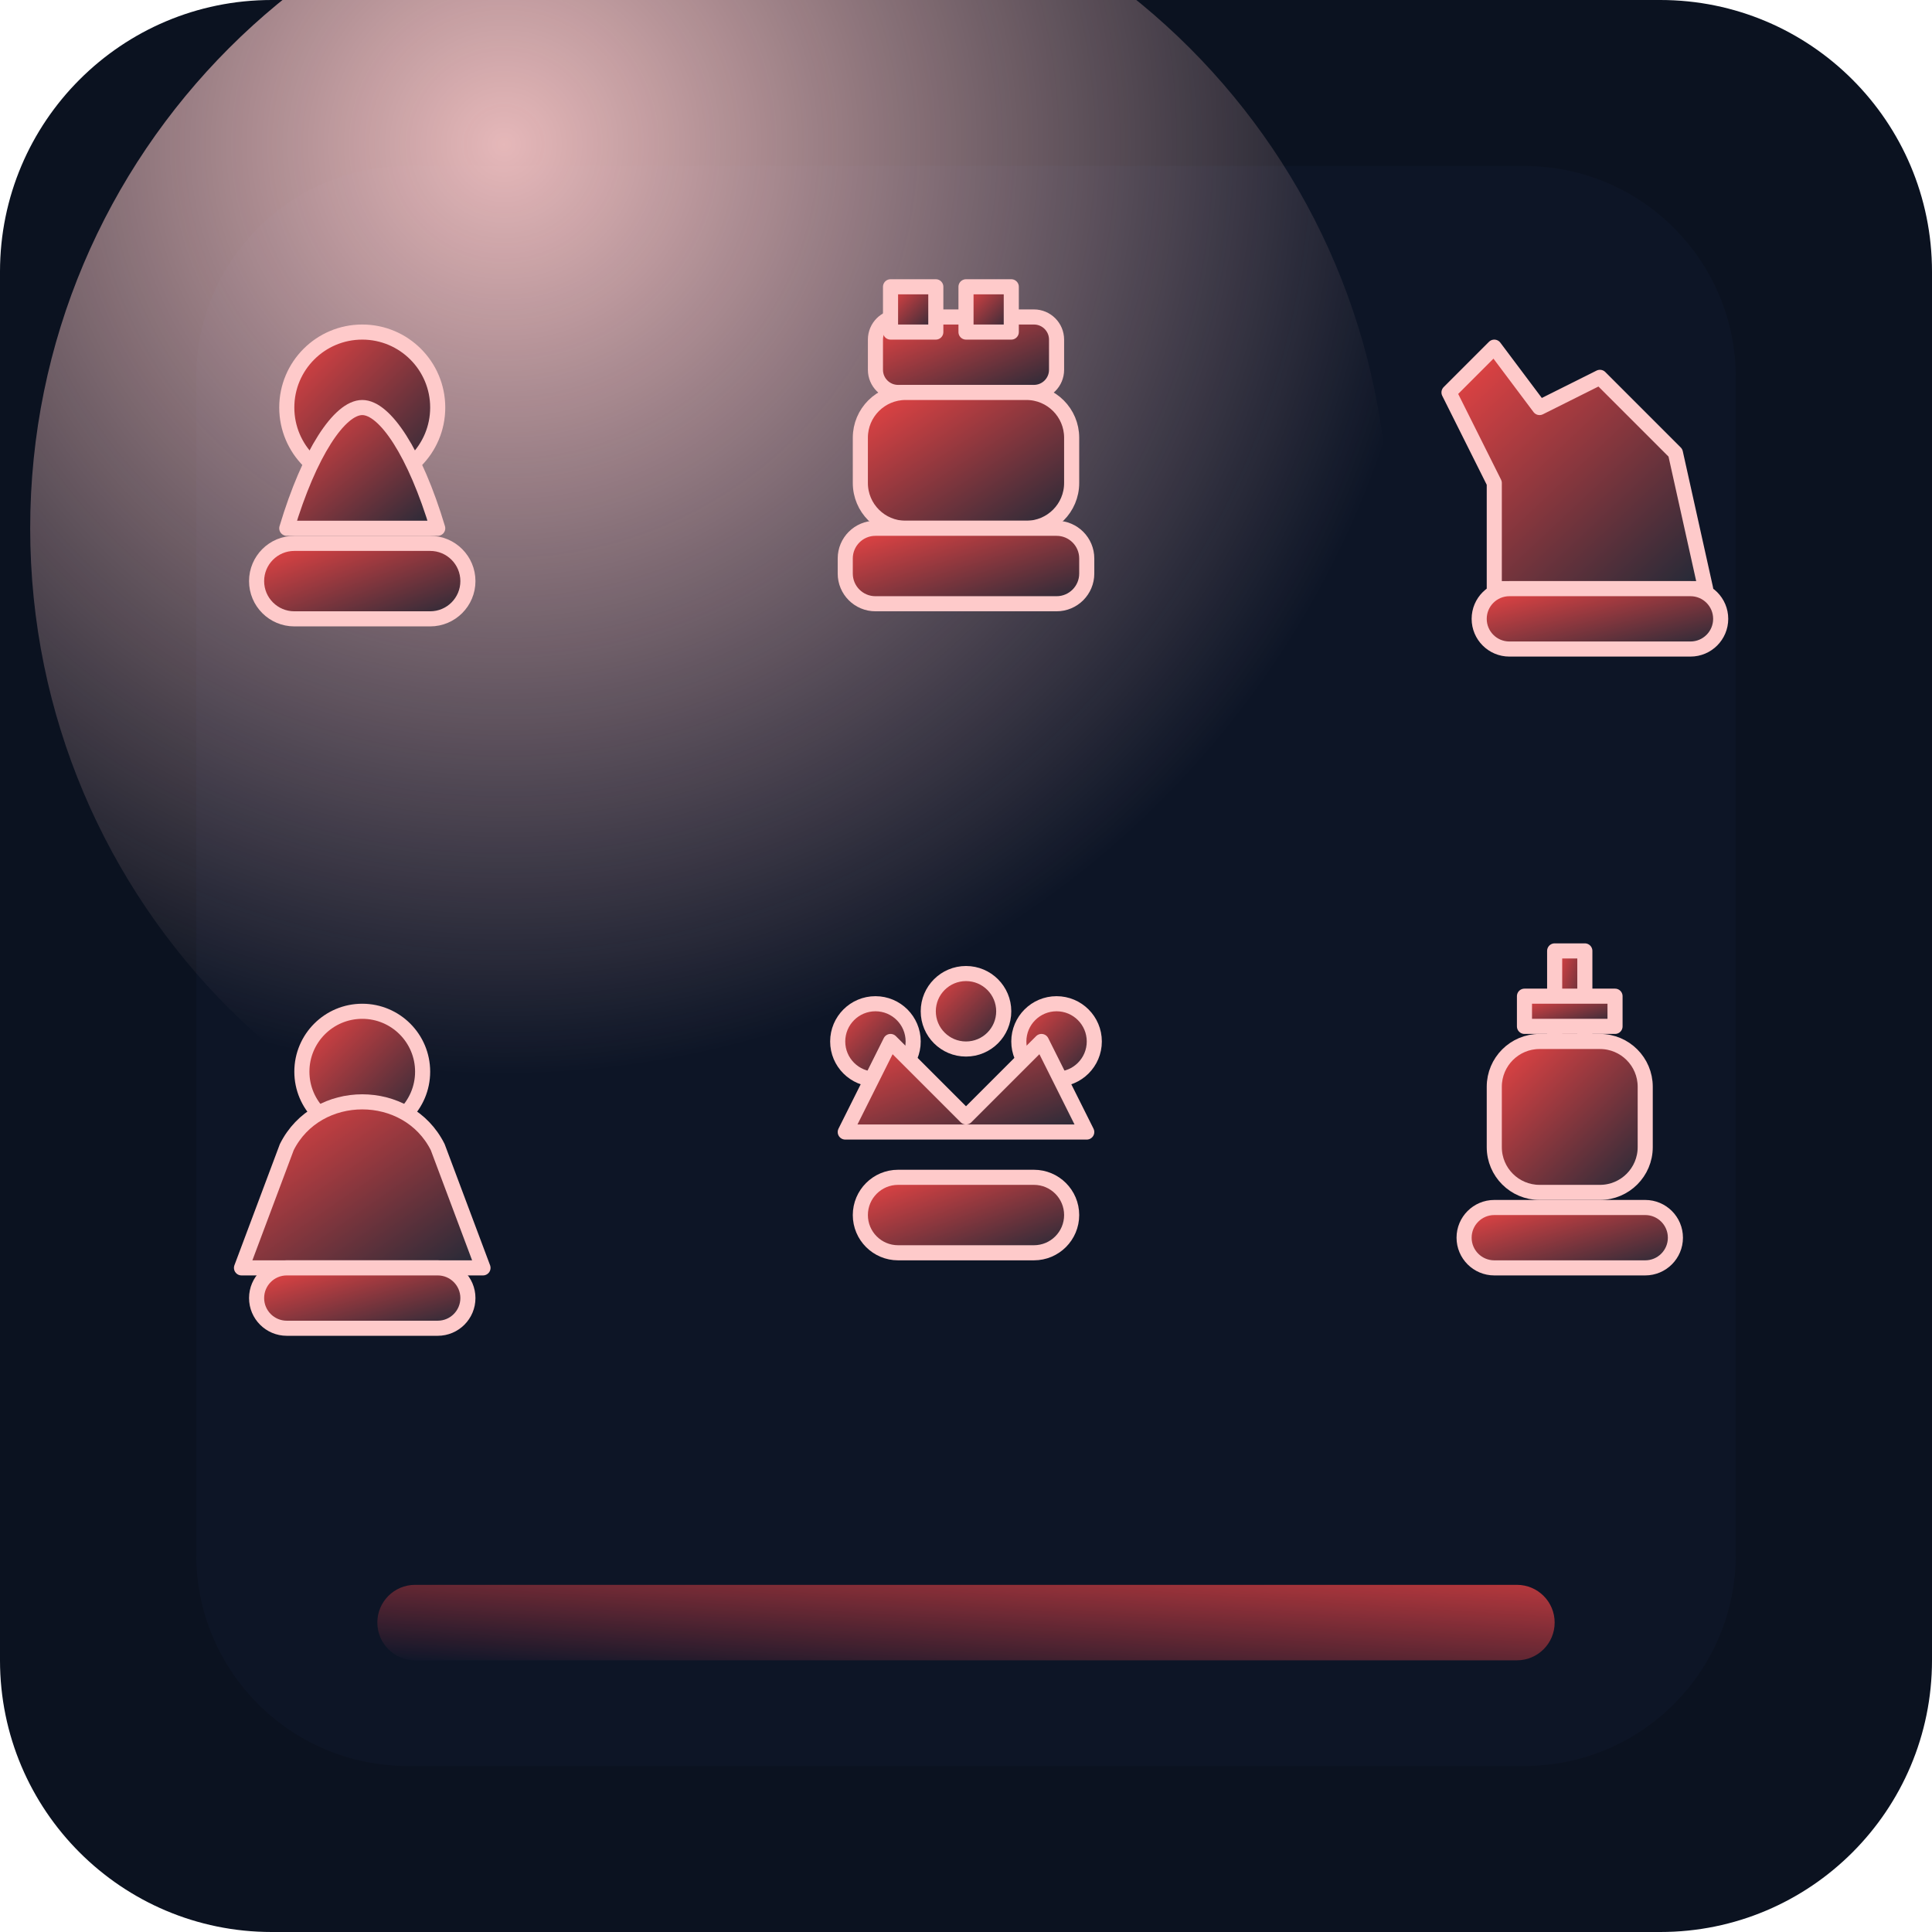
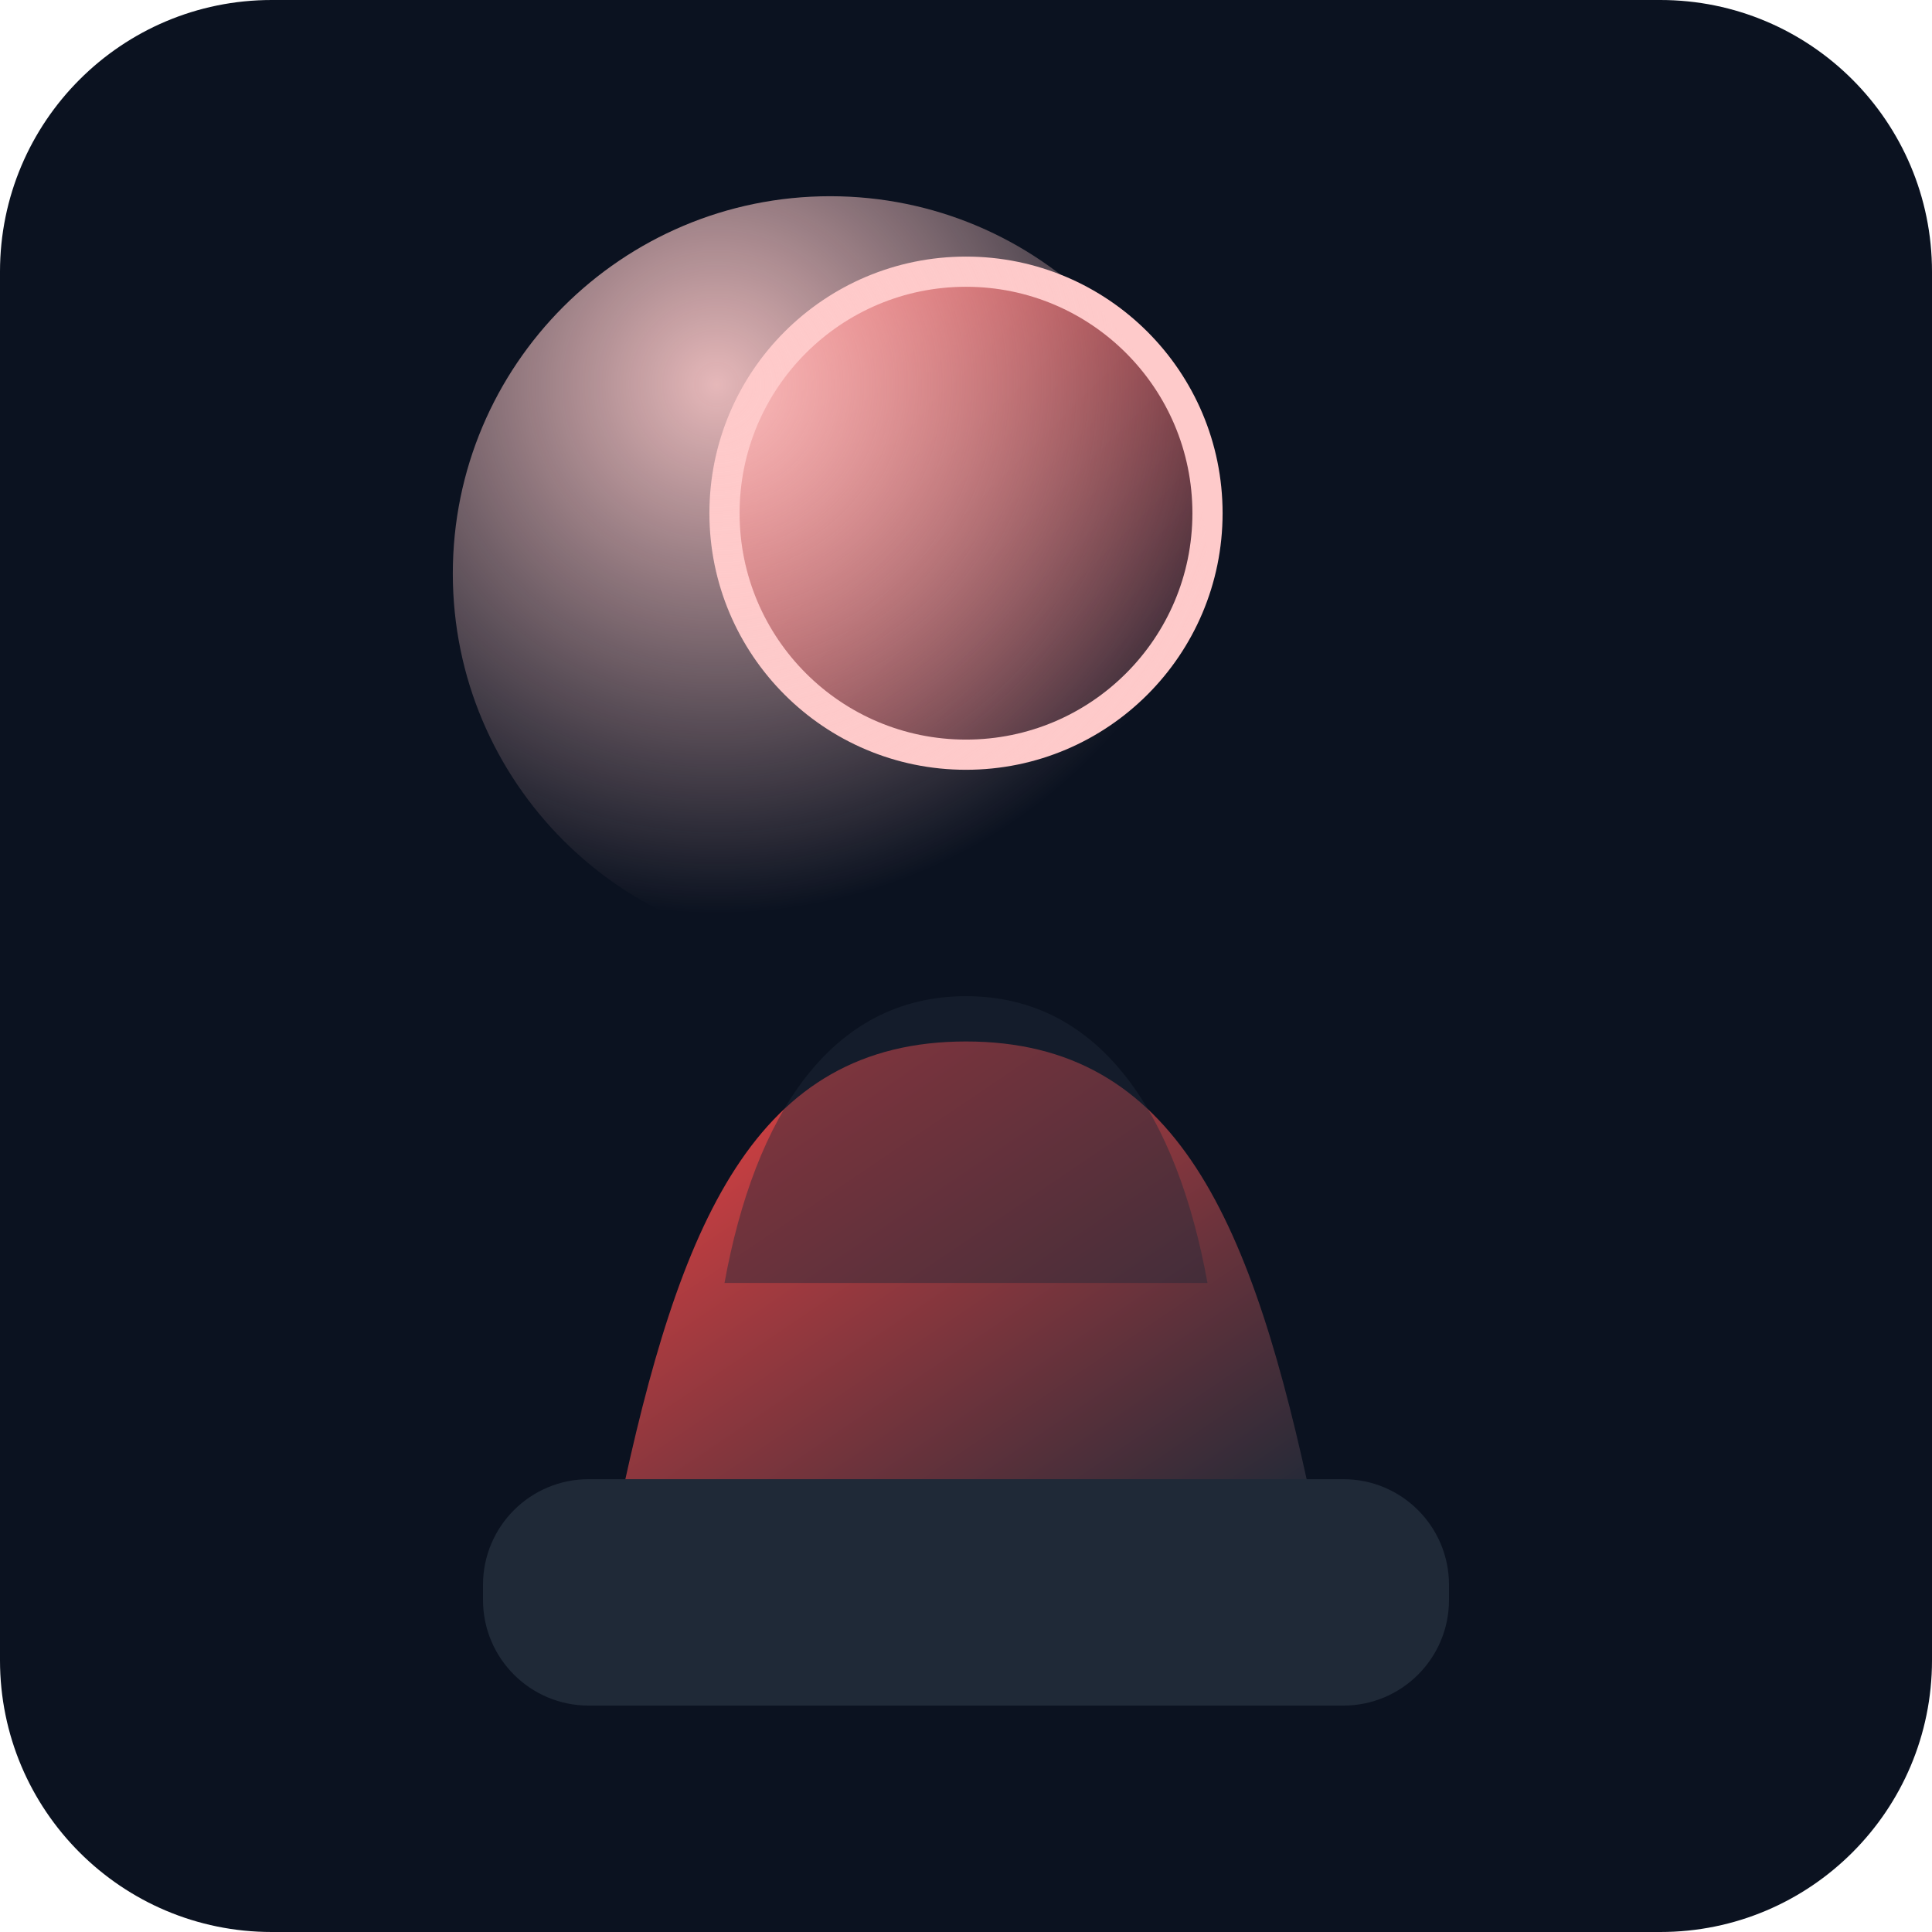
<svg xmlns="http://www.w3.org/2000/svg" width="256" height="256" viewBox="0 0 256 256">
  <defs>
-     <linearGradient id="piece" x1="0" y1="0" x2="1" y2="1">
+     <radialGradient id="shine" cx="35%" cy="25%" r="70%">
+       <stop offset="0%" stop-color="#fecaca" stop-opacity="0.9" />
+       <stop offset="100%" stop-color="#fecaca" stop-opacity="0" />
+     </radialGradient>
+     <linearGradient id="body" x1="0" y1="0" x2="1" y2="1">
      <stop offset="0%" stop-color="#ef4444" />
      <stop offset="100%" stop-color="#1f2937" />
    </linearGradient>
-     <linearGradient id="base" x1="0" y1="1" x2="1" y2="0">
-       <stop offset="0%" stop-color="#0f172a" />
-       <stop offset="100%" stop-color="#ef4444" />
-     </linearGradient>
-     <radialGradient id="shine" cx="35%" cy="22%" r="68%">
-       <stop offset="0%" stop-color="#fecaca" stop-opacity="0.9" />
-       <stop offset="100%" stop-color="#fecaca" stop-opacity="0" />
-     </radialGradient>
  </defs>
  <rect width="256" height="256" rx="36" fill="#0b1220" />
-   <rect x="26" y="22" width="204" height="212" rx="28" fill="#0f172a" opacity="0.6" />
-   <circle cx="94" cy="70" r="90" fill="url(#shine)" />
-   <g fill="url(#piece)" stroke="#fecaca" stroke-width="2" stroke-linecap="round" stroke-linejoin="round">
-     <g transform="translate(24 38)">
-       <circle cx="24" cy="16" r="10" />
-       <path d="M14 32c3-10 7-16 10-16s7 6 10 16z" />
-       <rect x="10" y="34" width="28" height="10" rx="5" />
-     </g>
-     <g transform="translate(104 34)">
-       <rect x="12" y="8" width="24" height="10" rx="3" />
-       <rect x="10" y="18" width="28" height="18" rx="6" />
-       <rect x="8" y="36" width="32" height="10" rx="4" />
-       <rect x="14" y="4" width="6" height="6" />
-       <rect x="24" y="4" width="6" height="6" />
-     </g>
-     <g transform="translate(184 36)">
-       <path d="M14 42h28l-4-18-10-10-8 4-6-8-6 6 6 12z" />
-       <rect x="12" y="42" width="32" height="8" rx="4" />
-     </g>
-     <g transform="translate(24 128)">
-       <circle cx="24" cy="14" r="8" />
-       <path d="M14 24c4-8 16-8 20 0l6 16H8z" />
-       <rect x="10" y="40" width="28" height="8" rx="4" />
-     </g>
-     <g transform="translate(104 122)">
-       <circle cx="12" cy="16" r="5" />
-       <circle cx="24" cy="12" r="5" />
-       <circle cx="36" cy="16" r="5" />
-       <path d="M8 28l6-12 10 10 10-10 6 12z" />
-       <rect x="10" y="34" width="28" height="10" rx="5" />
-     </g>
-     <g transform="translate(184 122)">
-       <rect x="22" y="4" width="4" height="12" />
-       <rect x="18" y="10" width="12" height="4" />
-       <rect x="14" y="16" width="20" height="20" rx="6" />
-       <rect x="10" y="38" width="28" height="8" rx="4" />
-     </g>
-   </g>
-   <rect x="50" y="210" width="156" height="10" rx="5" fill="url(#base)" opacity="0.75" />
+   <circle cx="128" cy="68" r="32" fill="url(#body)" stroke="#fecaca" stroke-width="4" />
+   <path d="M82 200c8-38 18-62 46-62s38 24 46 62" fill="url(#body)" />
+   <path d="M96 170c4-22 14-38 32-38s28 16 32 38" fill="#1f2937" opacity="0.45" />
+   <rect x="64" y="196" width="128" height="30" rx="14" fill="#1f2937" />
+   <circle cx="110" cy="76" r="50" fill="url(#shine)" />
</svg>
